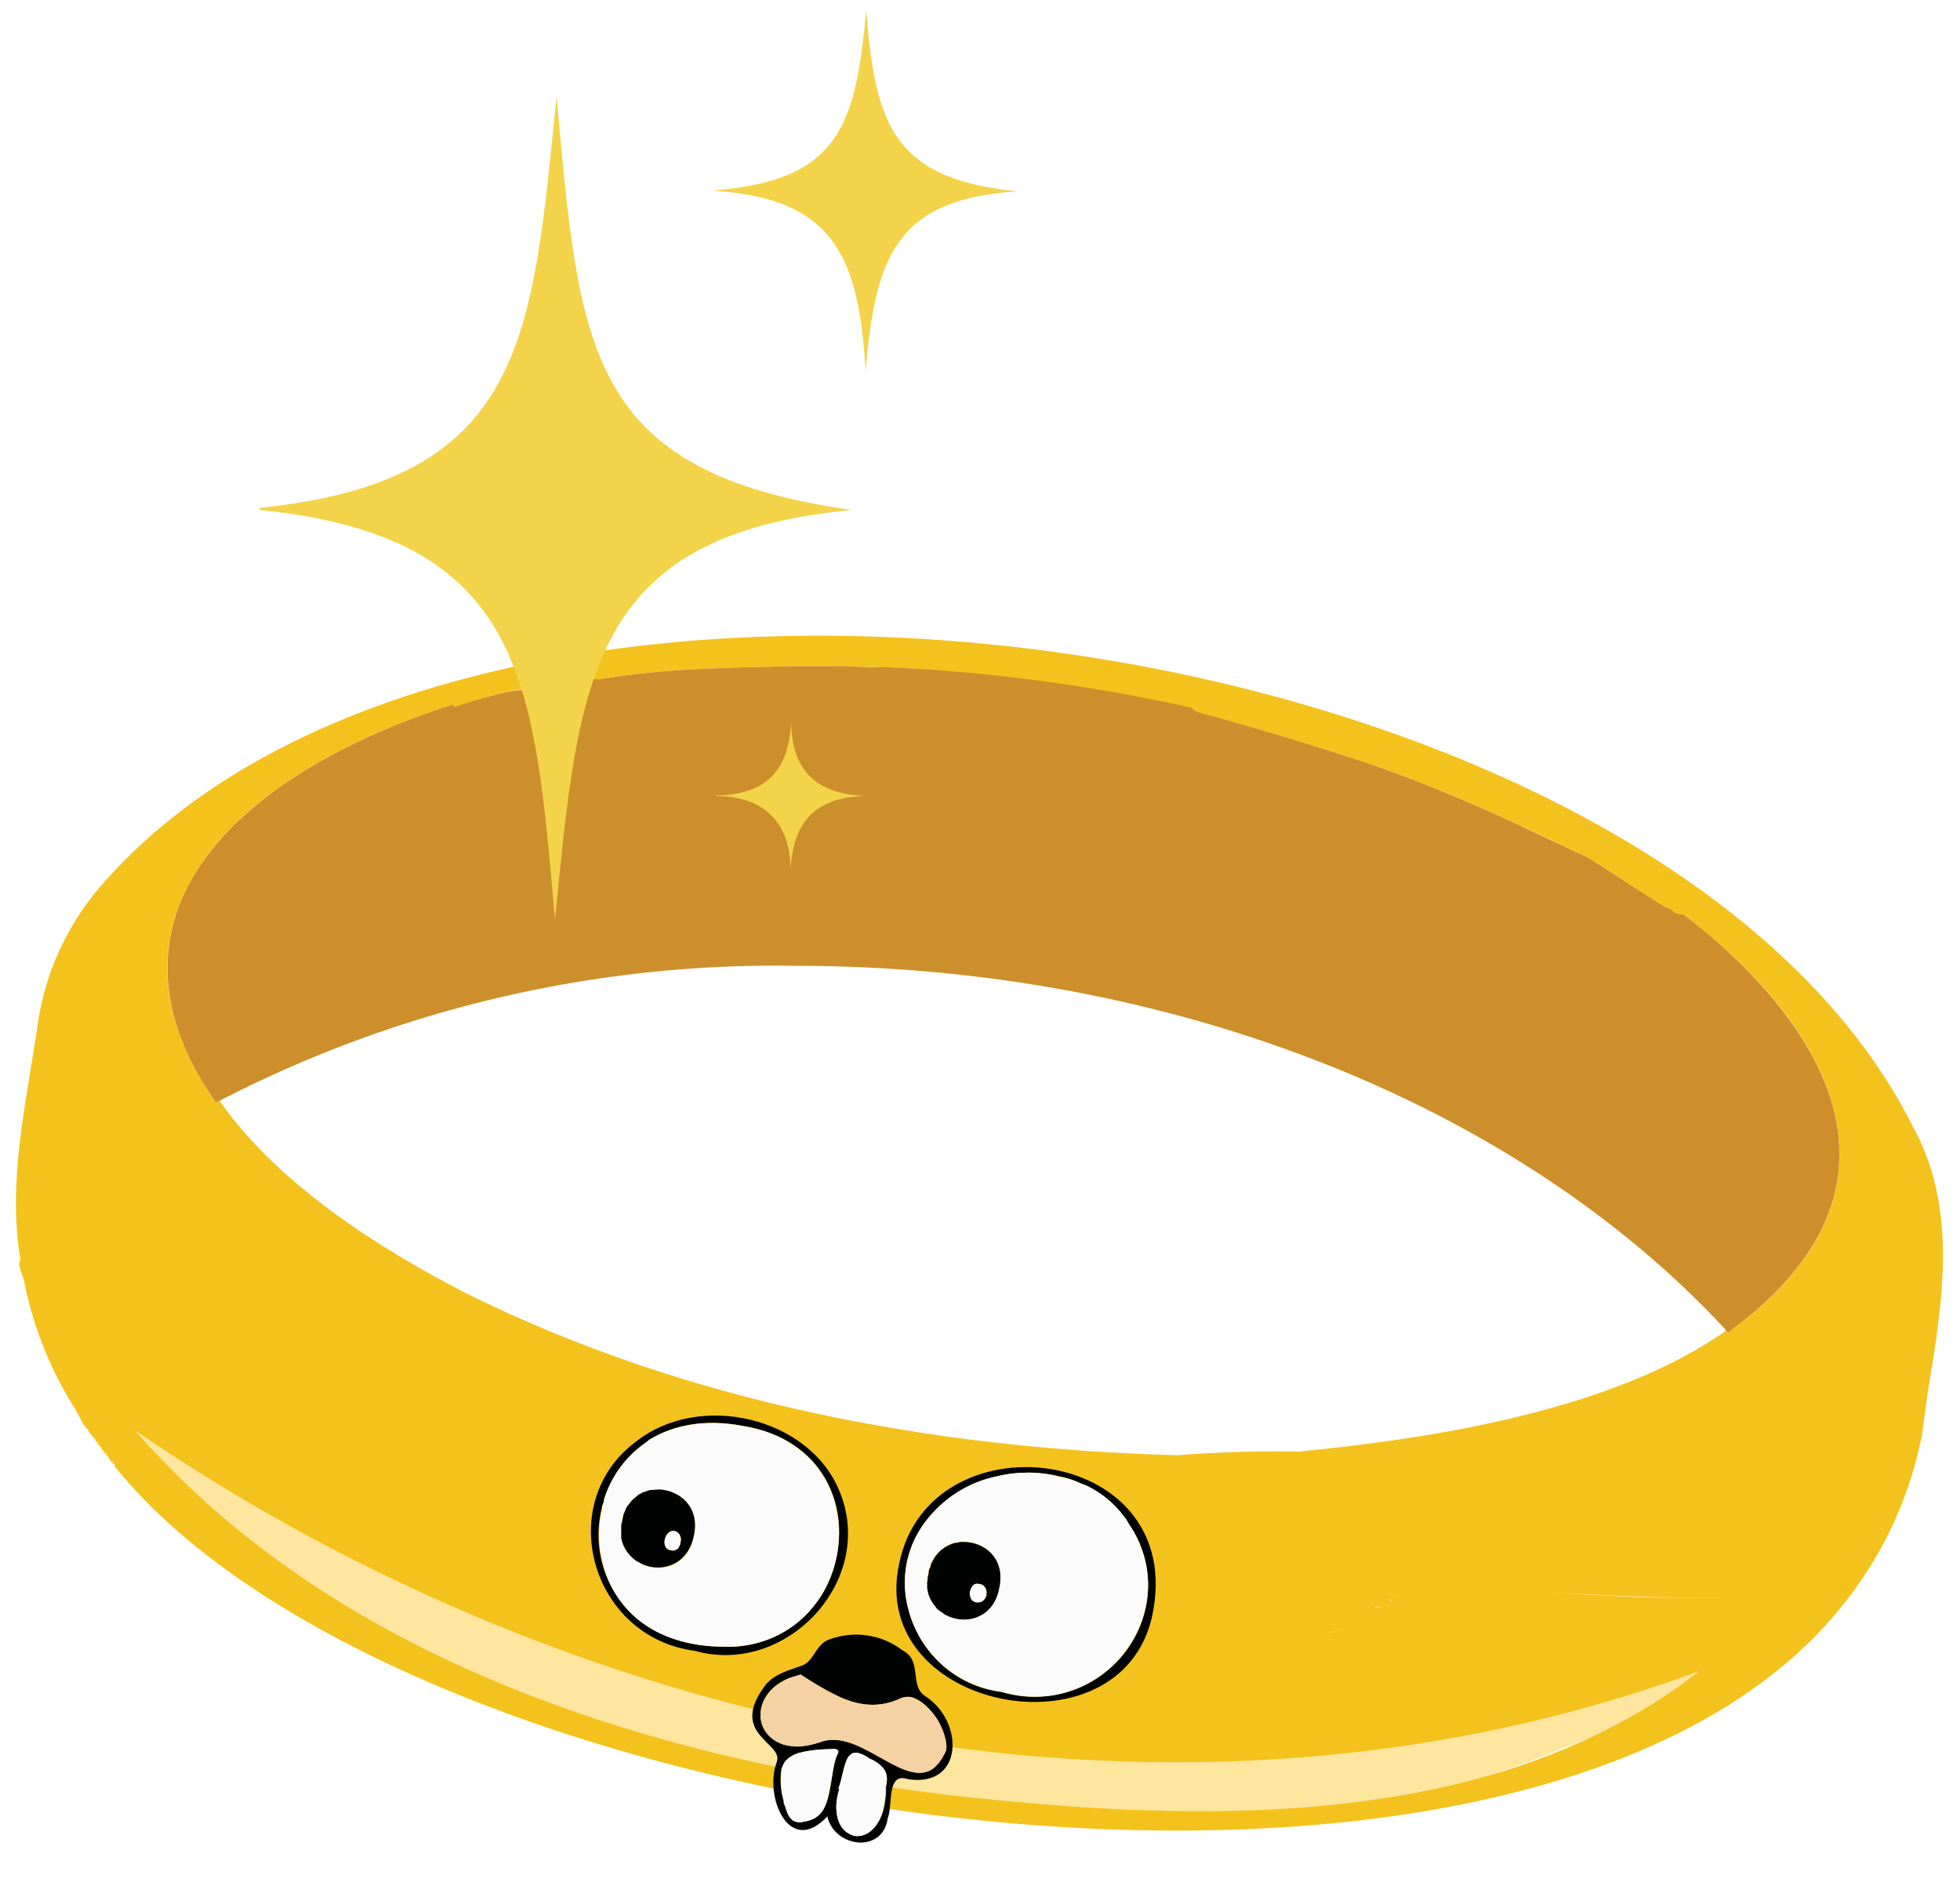
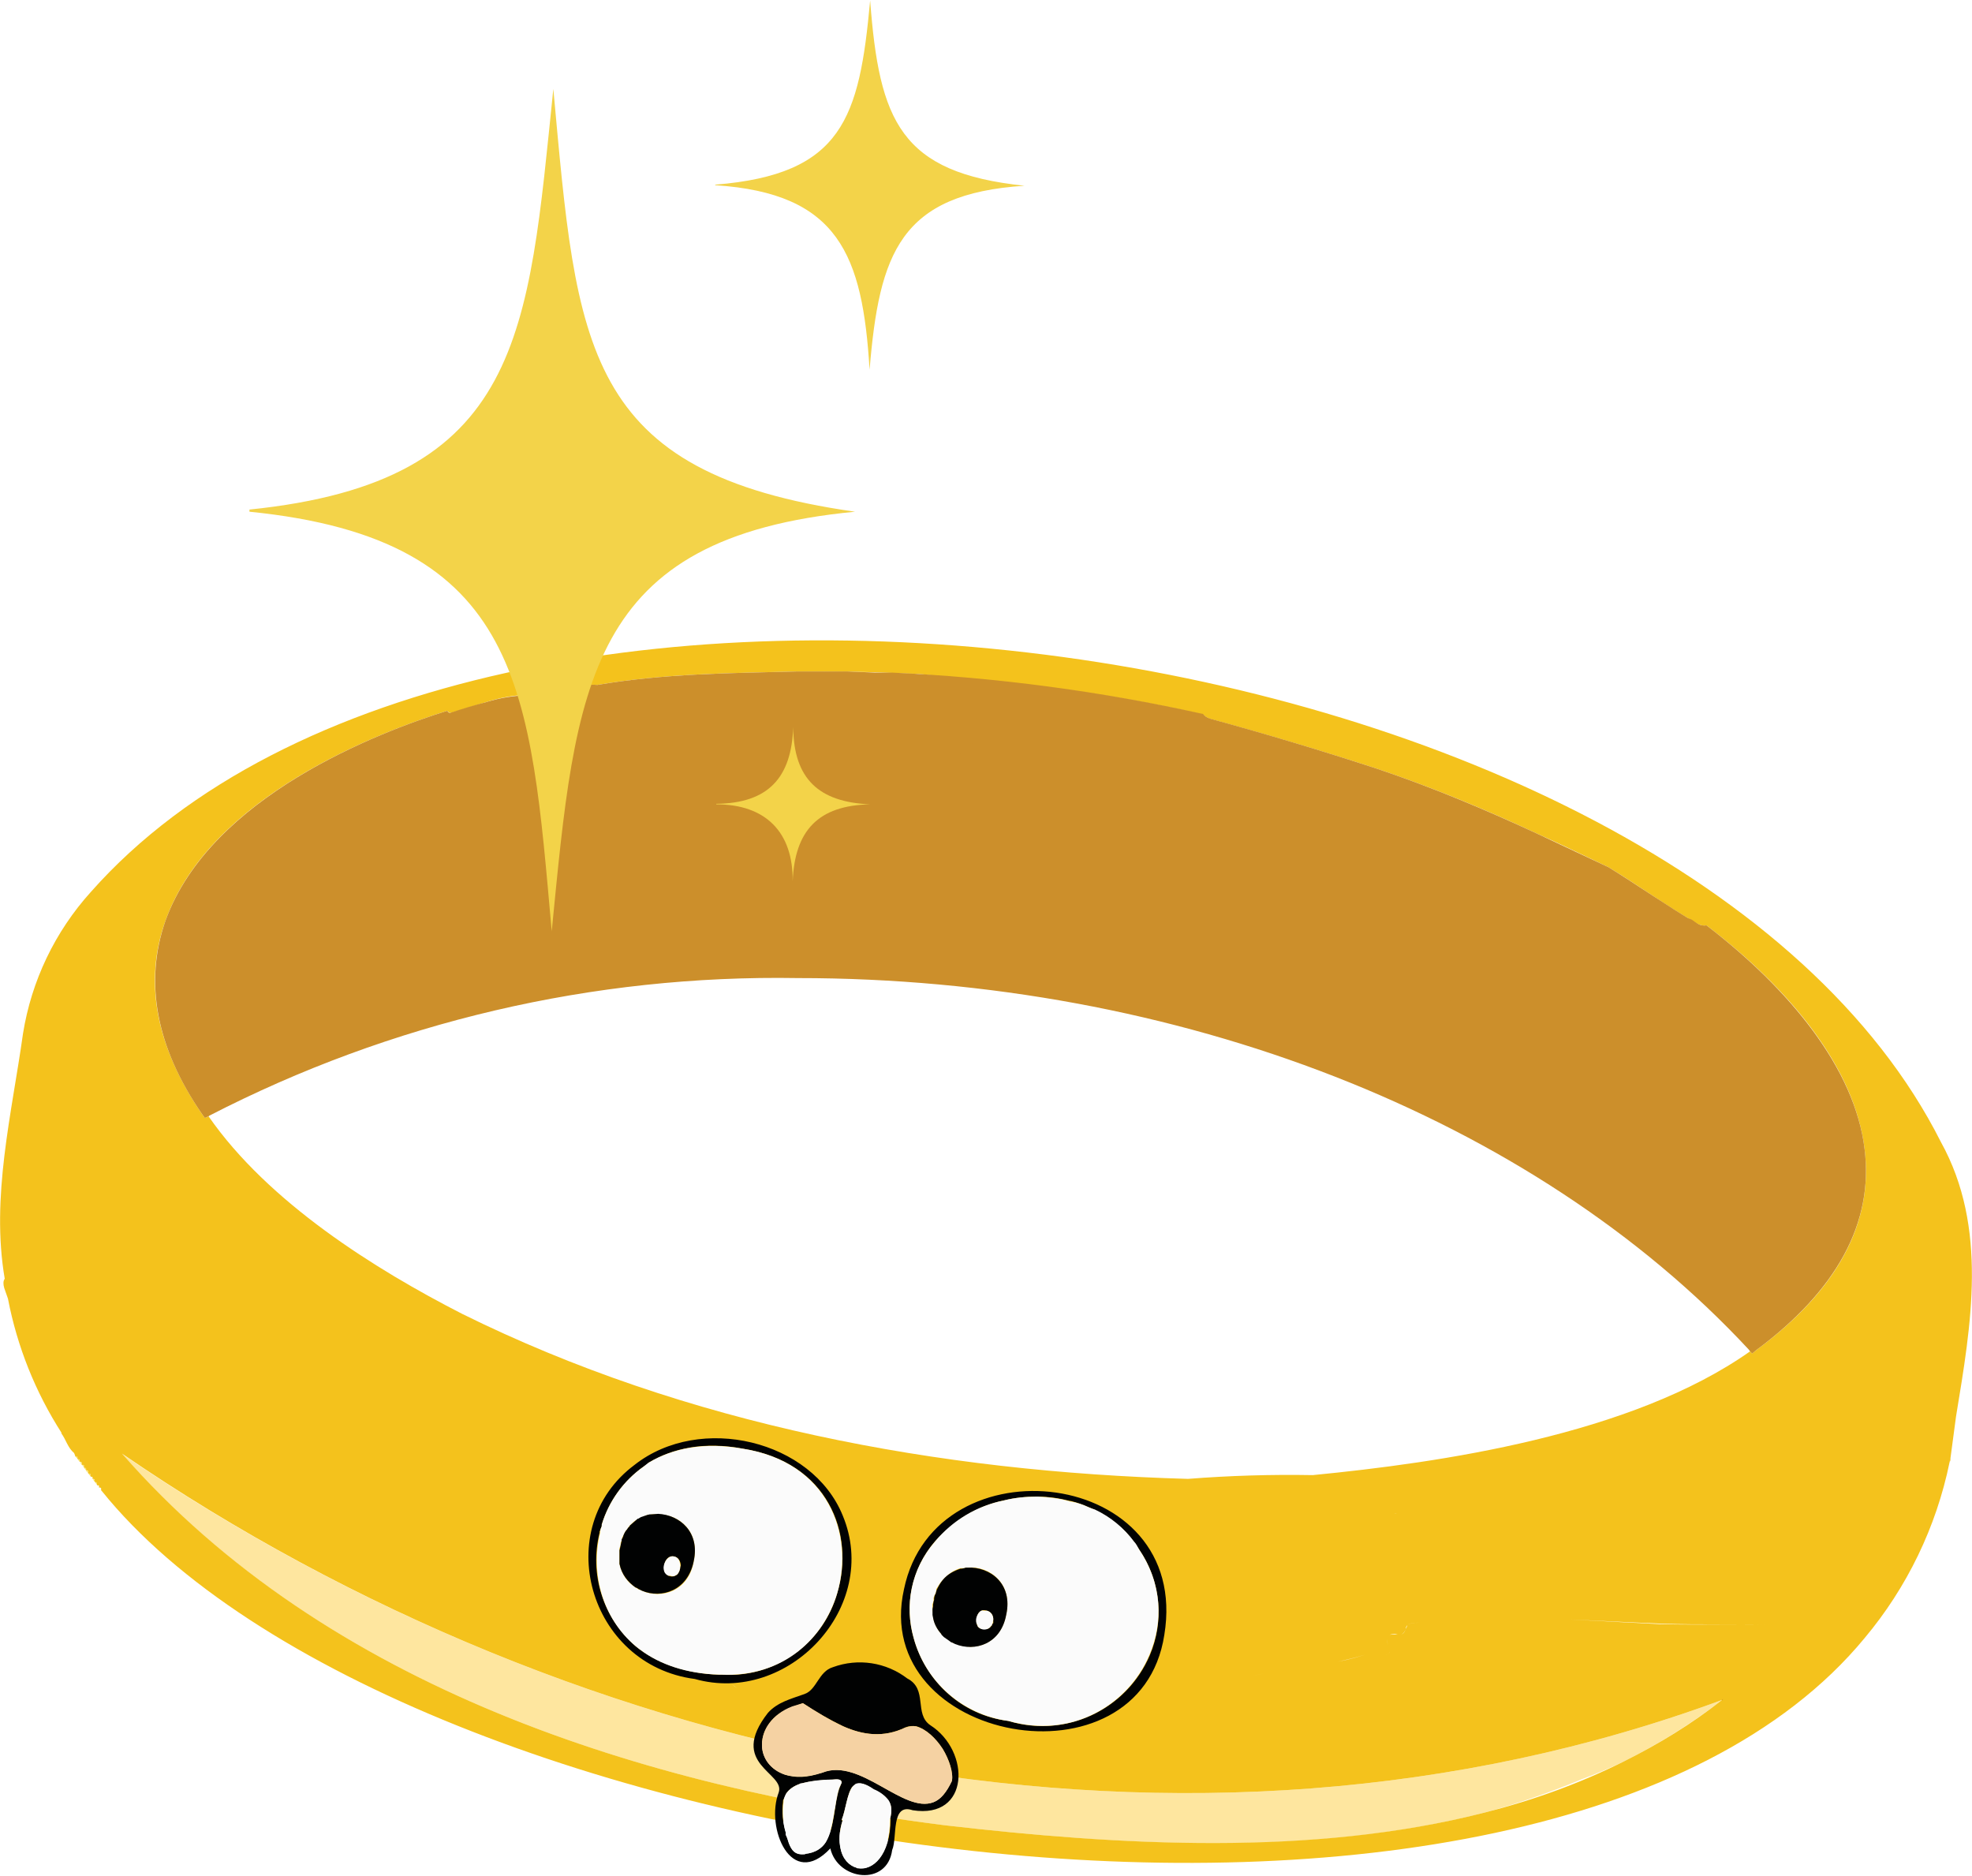
- <svg xmlns="http://www.w3.org/2000/svg" xml:space="preserve" id="Layer_1" x="0" y="0" style="enable-background:new 0 0 372.889 358.667" version="1.1" viewBox="0 0 372.9 358.7">
+ <svg xmlns="http://www.w3.org/2000/svg" xml:space="preserve" id="Layer_1" x="0" y="0" style="enable-background:new 0 0 372.889 358.667" version="1.1" viewBox="3.02 1.87 366.65 348.62">
  <style>.st2{fill:#fae149}.st4{fill:#f4c21c}.st6{fill:#cc8f2b}.st8{fill:#f3d349}.st9{fill:#010202}.st11{fill:#fbfbfb}</style>
  <path d="M305 329.3c6.4-3.2 12.5-7 18.2-11.4-99 36.5-212.5 12.5-297.6-45.8 38.1 43.5 97.3 62.1 153 69.1 32.2 3.7 68.3 6 100.6-2.4a147 147 0 0 0 18-6.2c2.7-1 5.3-2.1 7.8-3.3z" style="fill:#fee69f" />
  <path d="m365.7 272.7-.2 1c.2-.3.2-.6.2-1z" style="fill:#f5c21c" />
  <path d="m17 272.6.4.4c0-.3 0-.4-.3-.4zM17.5 273.1c0 .2.2.3.3.5 0-.3 0-.5-.3-.5zM17.9 273.7l.3.4c0-.3 0-.4-.3-.4zM18.5 274.2h-.2l.3.4-.1-.4zM18.7 274.7c0 .2.2.3.3.5 0-.3 0-.5-.3-.5zM19 275.3l.4.4c0-.3 0-.4-.3-.4zM19.5 275.8c0 .2.2.3.3.4 0-.3 0-.4-.3-.4zM19.9 276.4zM20.3 276.9l.3.4c.1-.3 0-.4-.3-.4zM20.7 277.4l.3.4c.1-.3 0-.4-.3-.4zM21.1 278zM21.5 278.5z" class="st2" />
  <path d="M21.9 279h0" style="fill:none;stroke:#fae149;stroke-width:0;stroke-linecap:round;stroke-linejoin:round" />
  <path d="M365 265.2h1.7c2.8-17 6-35.1-2.8-51-48.8-97-271.9-128-344-46.5A51.4 51.4 0 0 0 7.3 194c-2.1 15-6 30.4-3.4 45.6-.3.4-.3 1-.1 1.7l.7 2a71 71 0 0 0 10 25l.3-.2-.4.2c.9 1.2 1.2 2.7 2.4 3.7l.2.5v.1c.4 0 .5.1.4.4v.1c.4 0 .5.2.4.5.4 0 .5.2.4.5v.1h.3c.1 0 .2.2.1.4v.1c.4 0 .5.2.4.5.4 0 .5.2.4.5v.1c.4 0 .5.1.4.4l.1.2c.3 0 .4 0 .3.4h.1c.3 0 .4.2.3.5l.1.1c.3 0 .4.1.3.4l.1.2c.3 0 .4 0 .3.4h.1c.3 0 .4.2.3.5l.1.1c55.6 69.1 267.6 100.4 327.8 27.4a74.1 74.1 0 0 0 15.8-32.7l.2-1 1-7.5h-1.6zm-186.3 76c-55.8-7-115-25.6-153-69.1 85 58.3 198.5 82.3 297.5 45.8l.2-.2-.2.2c-5.7 4.5-11.8 8.2-18.2 11.4-8.2 4.1-16.8 7.2-25.8 9.5-32.3 8.3-68.4 6.1-100.5 2.4zm84-58a159 159 0 0 0-.5.1l.4-.1zm1.3-4.4zm-48.3 4.4-.3.2.3-.2zm-2.6 0zm-124.2-151c-1 .4-3 .3-2.8 1.5-.1-1.2 1.8-1.1 2.8-1.5zm99.7-7-1.1-.1 1.1.1zM86.2 134c0 .2.3.3.5.4l.5-.1 6.2-1.9a29 29 0 0 1 8.3-1.4 87 87 0 0 1 5.6-.8l.3-.1c1-.4 2-.6 3.1-.7 1.1-.2 2.3-.3 3.4-.2 12.2-2.1 24.7-2.2 37-2.5a353.3 353.3 0 0 1 21 .4c2.1 0 4.2.3 6.2.6 16.9 1.2 33 3.5 48.4 7 .3.3.7.6 1.3.8a656 656 0 0 1 31.1 9.3c10.1 3.4 20 7.5 29.6 12 4.5 2 9 4.2 13.4 6.3 5.6 3.4 10.8 7.2 16.5 10.5.6.3 1.2.4 1.7.3 15.5 11.8 27.6 26.5 29.4 41.6 1.7 13.7-5.1 26.3-20.2 37.4l-.7.6-.4-.4c-22.1 15.6-57.7 20.7-81.3 23a241.7 241.7 0 0 0-23.2.7c-46.4-1.3-93.2-10-135-30.7-16.2-8.3-36-20.7-47.1-36.7l-.7.3-.5-.7c-8.6-12.6-10.9-24.6-6.8-36 8.3-23.1 39.6-35 52.4-39zm134.7-1.1-1-.2 1 .2zm-4.9-1-3.5-.5 3.5.6zm131.8 173.2c-4.2-.7-8.4-1-12.6-1.1-7.9-.3-15.8 0-23.6-.2-15.4-.7-31.2-2.2-46.3-.1-.3 0-.5.1-.6.3l-.3.7c-.2.4-.3.9-.9 1h-1c-.6 0-1 0-1.2.2-.7.3-.4 1-.2 1.8.3.8.6 1.5-.1 1.7-.4.1-1.3 0-2.8-.4a40 40 0 0 1-6.5 1.8H251.1c-5 1-10.4 1.5-15.5 2.7-12.9 3-25.7 6.6-38.6 8.8a127 127 0 0 1-23.7 1.8 84.1 84.1 0 0 1-20.4-4c-3.4-3.5-9-2-12.8-4.4a7 7 0 0 1-1-.7c-1-1.2-2.2-1.4-3.5-1.7-1.1-.2-2.3-.3-3.3-1-3-3.1-7.4-2.9-10.8-5.2a90 90 0 0 0-5.8-3h-.2.2l5.8 3c3.4 2.3 7.9 2 10.8 5.2 1 .7 2.2.8 3.3 1 1.3.3 2.5.5 3.5 1.7l1 .7c3.8 2.5 9.4 1 12.8 4.4a81.4 81.4 0 0 0 44 2.2c13-2.2 25.8-5.7 38.7-8.8 5-1.2 10.4-1.6 15.5-2.6h.2l.4-.1c2.2-.5 4.4-1 6.5-1.8 1.5.4 2.3.5 2.8.4.7-.2.4-1 .1-1.7-.2-.7-.5-1.5.2-1.8.2-.2.6-.3 1.1-.3.5.1.8.2 1.1.1.5-.1.7-.6.9-1 0-.3.1-.5.3-.7.1-.2.3-.3.5-.3 15.2-2 31-.6 46.4 0 7.8.3 15.7 0 23.6.3 4.2.1 8.4.4 12.6 1.1l1 .1-1-.1zM165.6 126.9z" class="st4" />
  <path d="m323.2 318 .2-.3-.2.2z" style="fill:#9f6828" />
  <path d="M33.8 173c-4 11.4-1.8 23.5 6.8 36l.5.7.7-.3.1-.1a230.3 230.3 0 0 1 109.5-25.6c70.6 0 136.6 25.8 176.8 69.1l.2.3.4.4.7-.6c15-11.1 21.9-23.7 20.2-37.4-1.8-15-14-29.8-29.4-41.6-.5.1-1.1 0-1.7-.3-5.6-3.3-11-7.1-16.5-10.5l-13.4-6.3c-9.7-4.5-19.5-8.6-29.6-12a656 656 0 0 0-31-9.3c-.7-.2-1.1-.5-1.4-.9a337.4 337.4 0 0 0-58-7.7h-3.1l-5-.2h-9.5c-12.3.3-24.8.4-37 2.5-1-.1-2.3 0-3.4.2-1 .1-2.1.3-3.1.7h-.3a60.1 60.1 0 0 0-5.6 1 29 29 0 0 0-8.3 1.3 97.3 97.3 0 0 0-6.7 2 .5.5 0 0 1-.5-.4c-12.8 4-44 15.9-52.4 39zm138.8 9.2.5-.3-.5.3z" class="st6" />
  <path d="m172.6 182.2.5-.3" style="fill:none;stroke:#dfa827;stroke-width:0;stroke-linecap:round;stroke-linejoin:round" />
  <path d="M164.8 2c-2 21.8-5.1 32.3-28.8 34.2v.1c23 1.5 27.4 13 28.7 34.3 1.8-21.7 5.7-32.7 28.8-34.2-23.1-2.4-27-12-28.7-34.5z" class="st8" />
  <path d="M176 322.6c-3.1-2.1-.4-6.7-4.3-8.7a14.5 14.5 0 0 0-13.8-2.1c-2.7.8-3 4.2-5.3 5-2.5.9-5 1.5-6.8 3.5-7.5 9.6 3.3 11.1 2 14.8-2.5 6.5 2.3 18.2 9.6 10.4 1.4 6 10.6 7.1 11.5.3 1-2.3-.3-8.8 3.8-7.4 10.7 1.7 10.8-11 3.3-15.8zm-19.4 21.7c-.8 1.2-2 2-3.8 2.2h-.1c-1.9.3-2.5-.7-3-2l-.5-1.5-.1-.5a14 14 0 0 1-.5-5.7v-.2l.3-.6.3-.7c.5-.8 1.4-1.4 2.5-1.8h.1l.3-.1c1.5-.4 3.4-.6 5.8-.7.9-.1 1.7 0 1.6.6l-.4 1c-1 2.9-.9 7.3-2.5 10zm12-4.3c0 6.9-3.4 9.7-6.1 9.2h-.1l-.1-.1c-1.4-.4-2.6-1.6-3-3.6-.3-1.4-.3-3.1.4-5.2h-.2c.8-2 1-5 2-6.3h.1l.3-.3.1-.1h.1c.7-.4 1.8-.2 3.4 1 1.2.5 2.1 1.1 2.7 2 .6.8.7 1.9.3 3.4zm11.4-7c-1 2.1-2.1 3.4-3.4 3.9-5.6 2.2-13.6-8.3-20.7-5.5-2.8 1-5 1-6.9.4-2.7-.9-4.2-3-4.3-5.4v-.2c0-2.7 1.8-5.6 5.6-7l2-.7c2.4 1.6 5 3.1 7.5 4.3 3.6 1.6 7.4 2.2 11.6.2.7-.3 1.3-.3 2-.2 1.8.5 3.6 2.2 4.9 4.2 1.2 2 2 4.4 1.7 6z" class="st9" />
  <path d="M171.1 297.3c-6.4 28.5 43.9 37.8 48.4 8.5 5.1-31.2-42.6-36.5-48.4-8.5zm19.4 24.5c-9-1.1-15.5-7.7-17.6-15.4a19.3 19.3 0 0 1 6-20 22.4 22.4 0 0 1 10.8-5.6c2-.5 4-.7 6.1-.7h.2c2 0 4 .3 6 .8h.1c1.2.3 2.3.7 3.4 1.2l.5.2.6.3a19.2 19.2 0 0 1 8.2 7.3 20.5 20.5 0 0 1 2 19.7 21.7 21.7 0 0 1-26.3 12.2zM159.7 283.6c-5.7-14-26.5-19-38.7-9.4-15.7 11.7-8.6 37.2 11.2 39.8 17.4 4.9 34.6-13.4 27.5-30.4zm-22.5 29.6h-.5c-6.1-.2-11-2-14.6-4.6l-.4-.3-.5-.4a21.1 21.1 0 0 1-6.7-21.1v-.2l.2-.5.2-.5v-.3c1.3-4.3 4-8.1 7.8-10.8l.5-.3.4-.4c4.5-2.7 10.4-4 17.6-2.6C157 273.7 162 287 158.7 298a20.9 20.9 0 0 1-21.5 15.2z" class="st9" />
  <path d="M180 333c.3-1.6-.5-4-1.7-6-1.3-2-3.1-3.7-5-4.2-.6-.1-1.2 0-1.8.2h-.1c-4.1 2-8 1.4-11.6-.2-2.6-1.2-5-2.7-7.5-4.3l-2 .6c-3.8 1.5-5.6 4.4-5.6 7v.3c0 2.3 1.6 4.5 4.3 5.4 1.8.5 4.1.5 7-.4 7-2.8 15 7.7 20.6 5.5 1.3-.5 2.4-1.8 3.4-4z" style="fill:#f5d2a3" />
  <path d="M165.5 334.5c-1.6-1.1-2.7-1.3-3.4-1l-.2.2-.3.2v.1c-1.1 1.3-1.3 4.2-2.1 6.2h.2c-.7 2.2-.7 4-.4 5.3.4 2 1.6 3.2 3 3.6h.2c2.7.6 6-2.2 6-9 .4-1.6.3-2.7-.3-3.6a6.7 6.7 0 0 0-2.7-2zM157.9 332.7c-2.4 0-4.3.3-5.8.7h-.3v.1c-1.2.4-2 1-2.6 1.8a4 4 0 0 0-.5 1.3v.2a14 14 0 0 0 .4 5.7v.5c.3.5.4 1 .6 1.6.5 1.2 1.1 2.2 3 2l.1-.1c1.8-.2 3-1 3.7-2.1v-.1c1.7-2.7 1.6-7.1 2.5-10l.5-1c0-.7-.7-.7-1.6-.6zM214.8 289.9c-.3-.5-.5-1-.9-1.4a19.2 19.2 0 0 0-7.3-6l-.6-.2-.5-.2c-1.1-.5-2.2-.9-3.4-1.1h-.1c-2-.6-4-.8-6-.9h-.2c-2 0-4.1.2-6.1.7a22.4 22.4 0 0 0-12.8 7.6c-4.6 5.3-5.7 12-4 18a21.1 21.1 0 0 0 17.6 15.4c11.8 3.4 22.3-3 26.2-12.2 2.6-6 2.5-13.2-1.9-19.7zM190.1 302c-1 5.5-5.8 7-9.5 5.4l-.6-.2-.1-.1-.4-.3-1-.7-.4-.4-.1-.1a6.4 6.4 0 0 1-1.5-3.1v-.8l-.1-.5v-1.1l.2-.6v-.6l.2-.5.2-.4.1-.4v-.3c.4-.6.7-1.2 1.2-1.7 1-1.1 2-1.8 3.3-2.2h.7l.3-.1h.3c4.1-.4 8.5 3 7.2 8.7zM141.2 271.2c-7.2-1.3-13.1-.1-17.6 2.6l-.4.3-.5.4a20.5 20.5 0 0 0-7.8 10.8v.3l-.2.5-.1.5v.2c-1.8 7.4.3 15.8 6.6 21.1l.5.4.4.3c3.6 2.7 8.5 4.4 14.6 4.6h.5c11.4.5 19-6.7 21.5-15.2 3.2-11-1.8-24.3-17.5-26.8zm-9.2 21c-1 5.5-6 7-9.6 5.4l-.4-.2h-.2c-.2-.2-.3-.3-.5-.3l-.1-.1a6.7 6.7 0 0 1-3-4.4v-2.9l.2-.5c0-.3 0-.6.2-.9v-.2l.2-.6.1-.1c.2-.5.4-.9.7-1.2l.2-.3.2-.3.1-.1c.5-.5 1-1 1.5-1.2l.6-.3 1.2-.5h.4l.3-.1h1.3c4 0 7.8 3.3 6.6 8.7z" class="st11" />
  <path d="M183 293.3h-.4l-.3.1a7 7 0 0 0-.5.1h-.2c-1.2.4-2.4 1-3.3 2.1-.5.6-.8 1.2-1.1 1.8l-.1.3-.1.4-.2.4-.1.5v.3l-.1.3-.1.6v.3l-.1.5v1.1l.1.5c.2 1.2.8 2.2 1.5 3l.1.2.3.3.1.1 1 .7.4.3h.1l.6.3c3.7 1.5 8.5 0 9.5-5.4 1.3-5.8-3-9-7.2-8.8zm4.7 9.6v.7l-.2.2-.1.2v.1l-.2.2c-.3.3-.5.4-.8.4h-.6c-.5 0-.8-.2-1-.5l-.1-.2c-.1-.4-.2-.7-.1-1.1a2.6 2.6 0 0 1 .4-1.2c.3-.3.6-.5 1-.5l.5.1c.8.2 1.2.9 1.2 1.6zM125.4 283.3l-1.3.1h-.3l-.4.1-1.2.4-.5.3h-.1l-1.5 1.3v.1l-.3.3-.2.3c-.3.3-.5.7-.7 1.2v.1l-.3.6v.2l-.2.9-.1.5-.1.4v2.5c.4 2 1.6 3.4 3 4.4h.1l.5.3.2.1.4.2c3.6 1.5 8.5 0 9.6-5.5 1.2-5.4-2.6-8.6-6.6-8.8zm4.1 9.8c0 .5-.2 1.1-.6 1.5a1.4 1.4 0 0 1-1.3.3 1.4 1.4 0 0 1-.6-.3l-.4-.5-.1-.3v-.6c0-1 .6-2.1 1.7-2 1 .1 1.4 1 1.4 1.8z" class="st9" />
  <path d="M186.5 301.3h-.5c-.4-.1-.7 0-1 .4a2.6 2.6 0 0 0-.5 1.2c0 .4 0 .7.2 1l.1.3c.2.3.5.5 1 .6a1.6 1.6 0 0 0 1.3-.4l.2-.3h.1l.1-.3.1-.2.1-.7c0-.7-.4-1.4-1.2-1.6zM128.2 291.2c-1-.1-1.7 1-1.8 2a2.2 2.2 0 0 0 .2 1 1.4 1.4 0 0 0 .7.6h.3l.4.1h.3l.6-.3c.4-.4.6-1 .6-1.5v-.1c0-.8-.3-1.7-1.3-1.8z" class="st11" />
  <path d="M105.9 18.4c-4.7 45.5-5.6 73-56.5 78.2v.4c51 5.1 52.2 33.3 56.2 78 4.5-45.8 6.3-73.2 56.4-78-50.7-7.2-51.7-30.7-56.1-78.6zM150.5 137c-.3 9.5-4.7 14.2-14.3 14.3v.1c9.1 0 14.3 5.1 14.2 14.3.4-9.4 4.7-14.1 14.4-14.3-9.5-.4-14.2-4.7-14.3-14.3z" class="st8" />
  <path d="M184.2 135.2c-2.8-1-5.6-1.5-8.6-1.9-1.2-.1-2.6 1.3-2.5 2.5.4 3.4 1 6.8 1.2 10.2a34 34 0 0 1-.6 9.6c-1.3 6.5-3.6 12.8-4.3 19.4h5c-.7-7.1 2.3-13.8 4-20.5 1-3.7 1.3-7.3 1.2-11-.1-2-.3-3.9 0-5.7.4-2 1.3-3.8 1.3-5.9 0-3.2-5-3.2-5 0 0 1-.3 1.7-.6 2.6l-.6 3c-.3 2-.2 3.8-.1 5.7.1 3.7-.3 7.2-1.2 10.8-1.8 6.9-4.7 13.7-4 21a2.5 2.5 0 0 0 5 0c.7-6.4 3.1-12.6 4.3-19 .6-3.3.9-6.6.6-10l-1.2-10.2-2.5 2.5c2.5.3 5 1 7.3 1.7 3 1 4.4-3.9 1.3-4.8z" class="st6" />
  <path d="M172.7 135.2a37 37 0 0 0 29.5 25.2c1.4.2 2.7-.3 3.1-1.7.3-1.2-.4-3-1.7-3.1a32 32 0 0 1-26-21.7c-1-3-5.8-1.7-4.9 1.3zM149.8 132h6c1.3 0 2.6-1.2 2.5-2.5 0-1.4-1-2.4-2.5-2.5h-6.3c-.7 0-1.3.2-1.8.7-.4.5-.7 1.2-.7 1.8 0 .6.2 1.3.7 1.8.5.4 1 .6 1.8.7h.3a2.5 2.5 0 0 0 2.5-2.5c0-.6-.3-1.3-.8-1.7-.5-.5-1-.7-1.7-.8h-.3v5h6.3v-5h-6c-.7 0-1.3.3-1.8.8-.4.4-.8 1.1-.7 1.7 0 1.4 1 2.5 2.5 2.5zM342.4 198.6c-1-3-3-5.3-4.9-7.8-2-2.4-3.9-4.8-6.1-7-4.5-4.7-10-8-15.5-11-2.8-1.7-5.4 2.7-2.6 4.2 5 2.9 10.1 5.8 14.2 10 2.1 2 4 4.2 5.8 6.5 1.6 2 3.4 4 4.3 6.5.4 1.2 1.7 2 3 1.7 1.3-.3 2.3-1.8 1.8-3z" class="st6" />
  <path d="m315.3 177.3 2 1.4c-.4-.2 0 0 0 .2a43 43 0 0 1 5 4.2c2.3 2.2 4.4 4.6 6.3 7.1.8 1 2.7 1 3.5 0 1-1 1-2.4 0-3.5-4-5.3-8.9-9.9-14.3-13.7-1-.8-2.8-.3-3.4.9-.7 1.3-.3 2.6.9 3.4zM248.3 181.3c7.5 4.2 15.2 8.1 23 11.7 3 1.4 5.3-2.4 2.6-4.3-4.1-2.8-8.6-5-13.1-7.3l-14.3-7.3c-2.9-1.5-5.1 2.5-2.5 4.3l4.3 2.9c2.7 1.7 5.2-2.6 2.5-4.3l-4.3-3-2.5 4.4 14.3 7.3c4.4 2.3 9 4.5 13 7.3 1-1.4 1.8-2.9 2.6-4.3-7.9-3.6-15.6-7.6-23.1-11.7-2.8-1.6-5.4 2.7-2.5 4.3z" class="st6" />
</svg>
